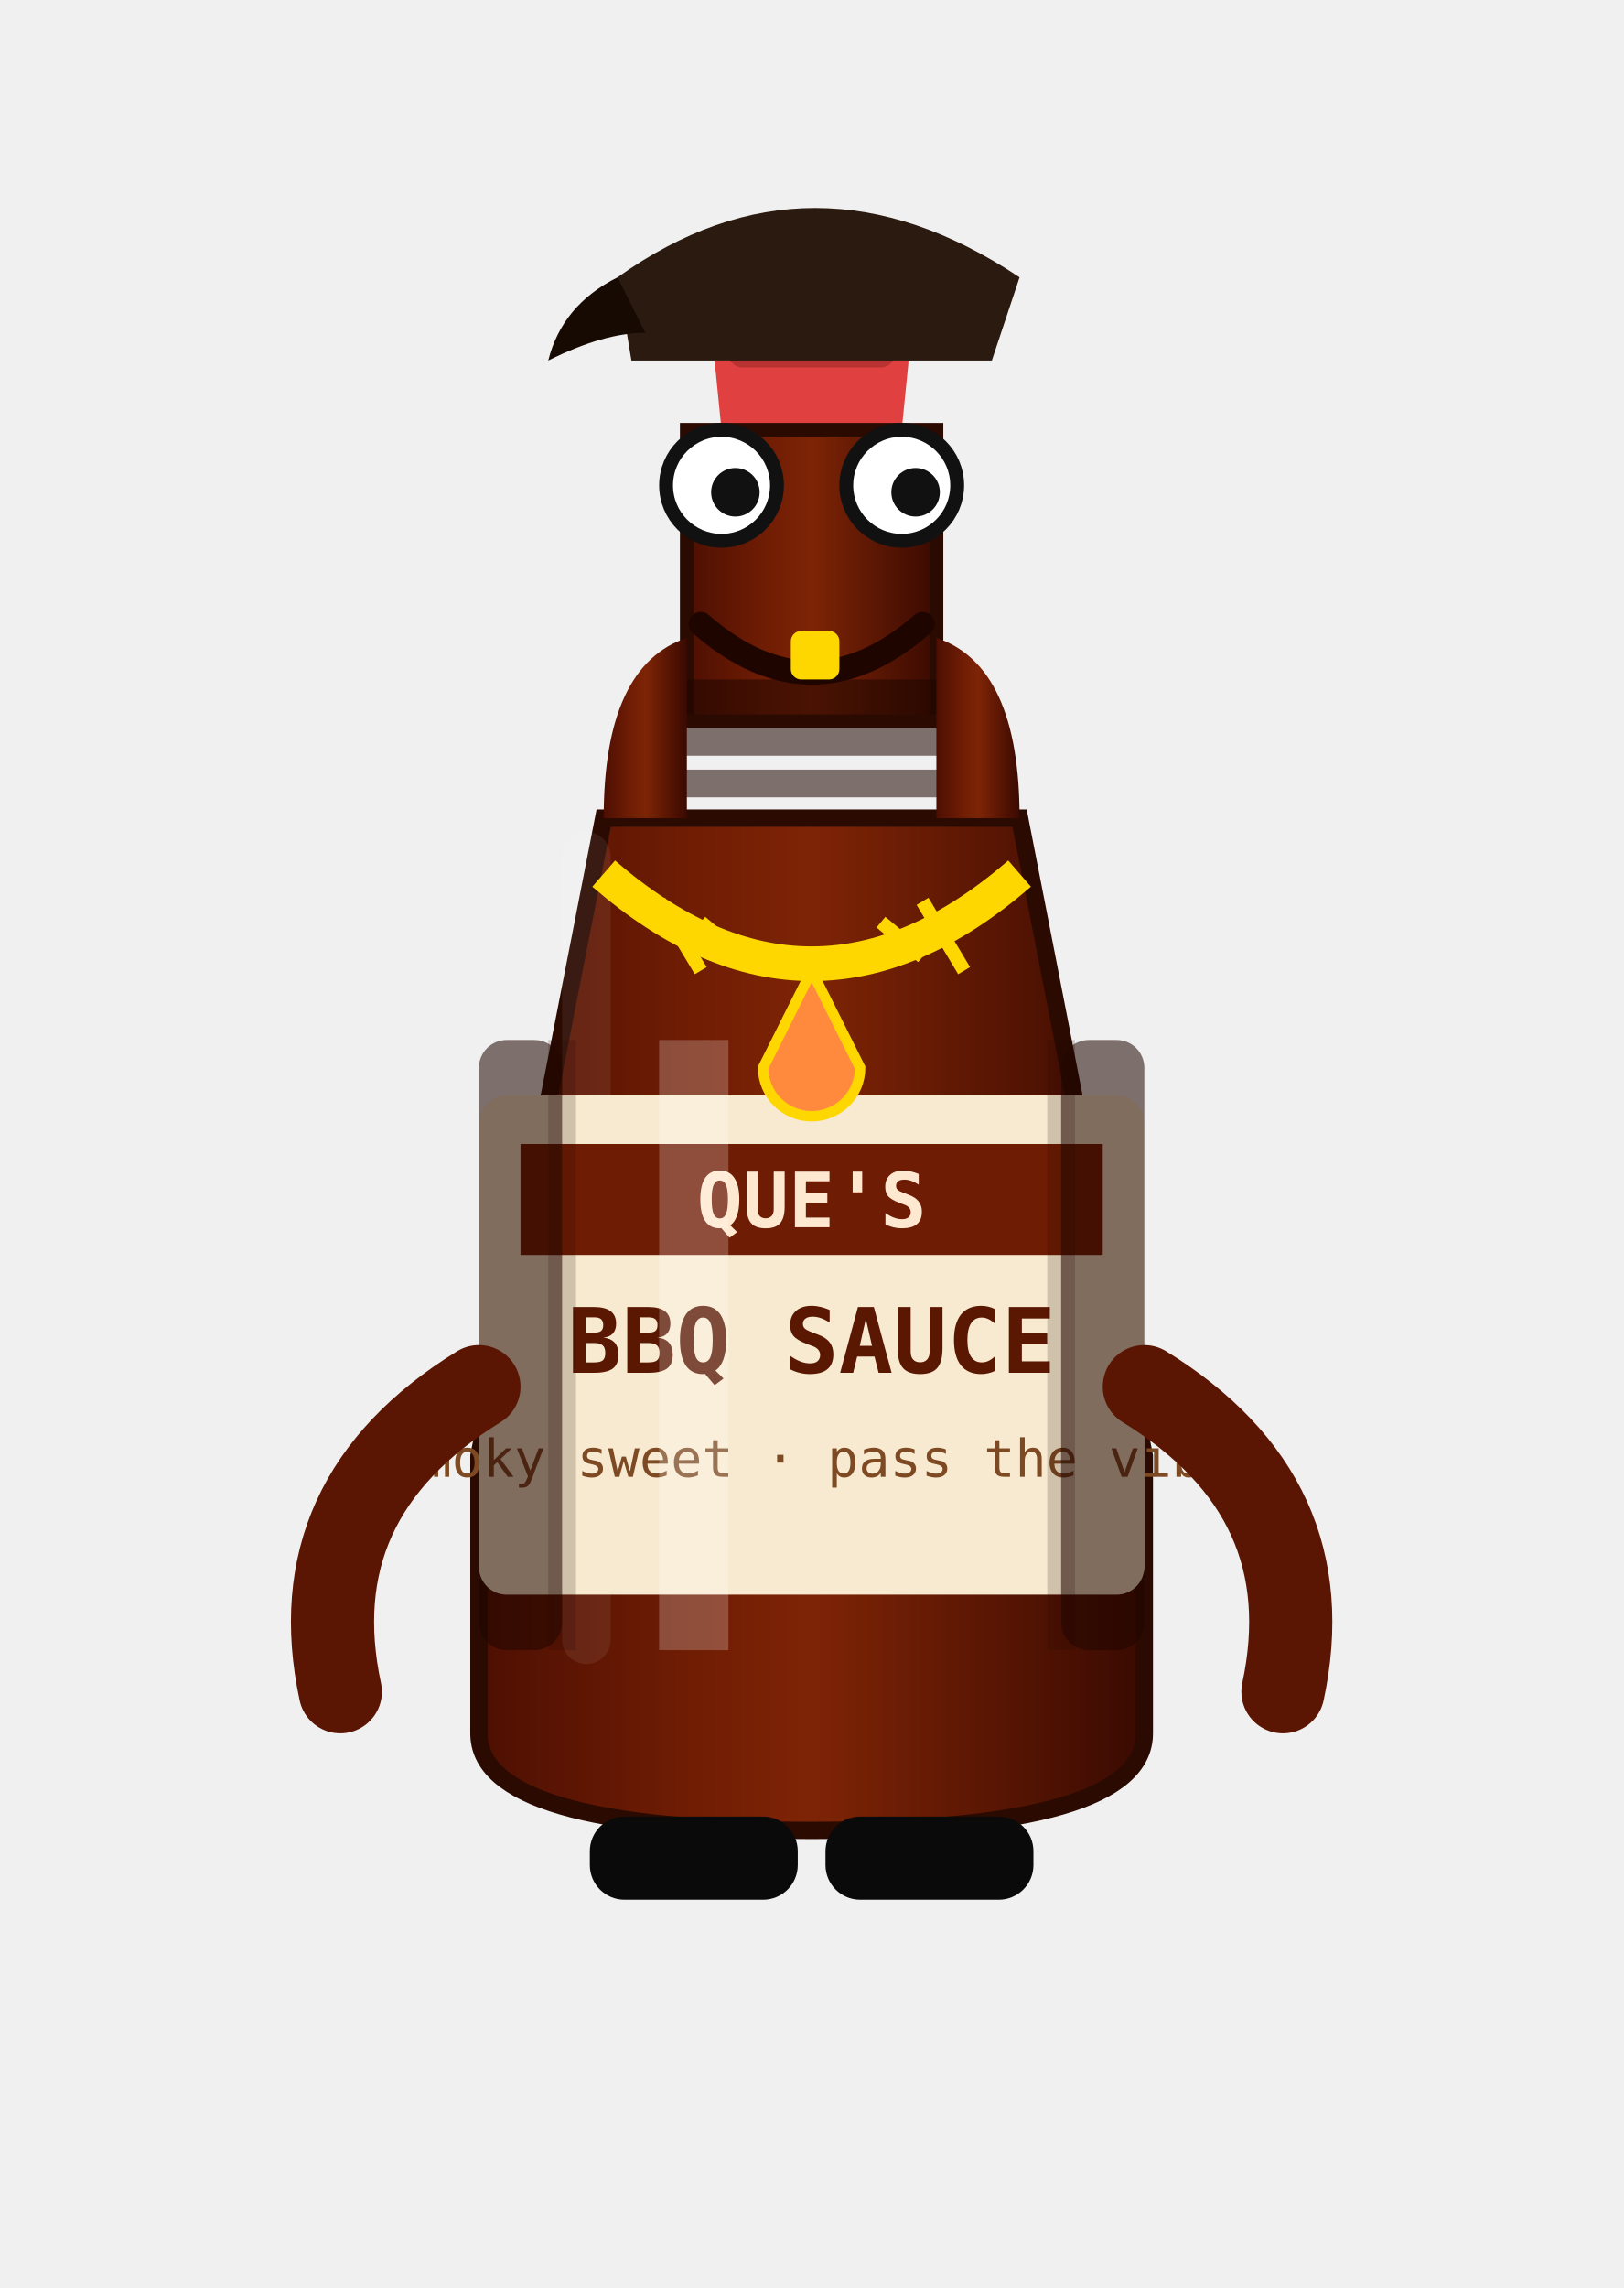
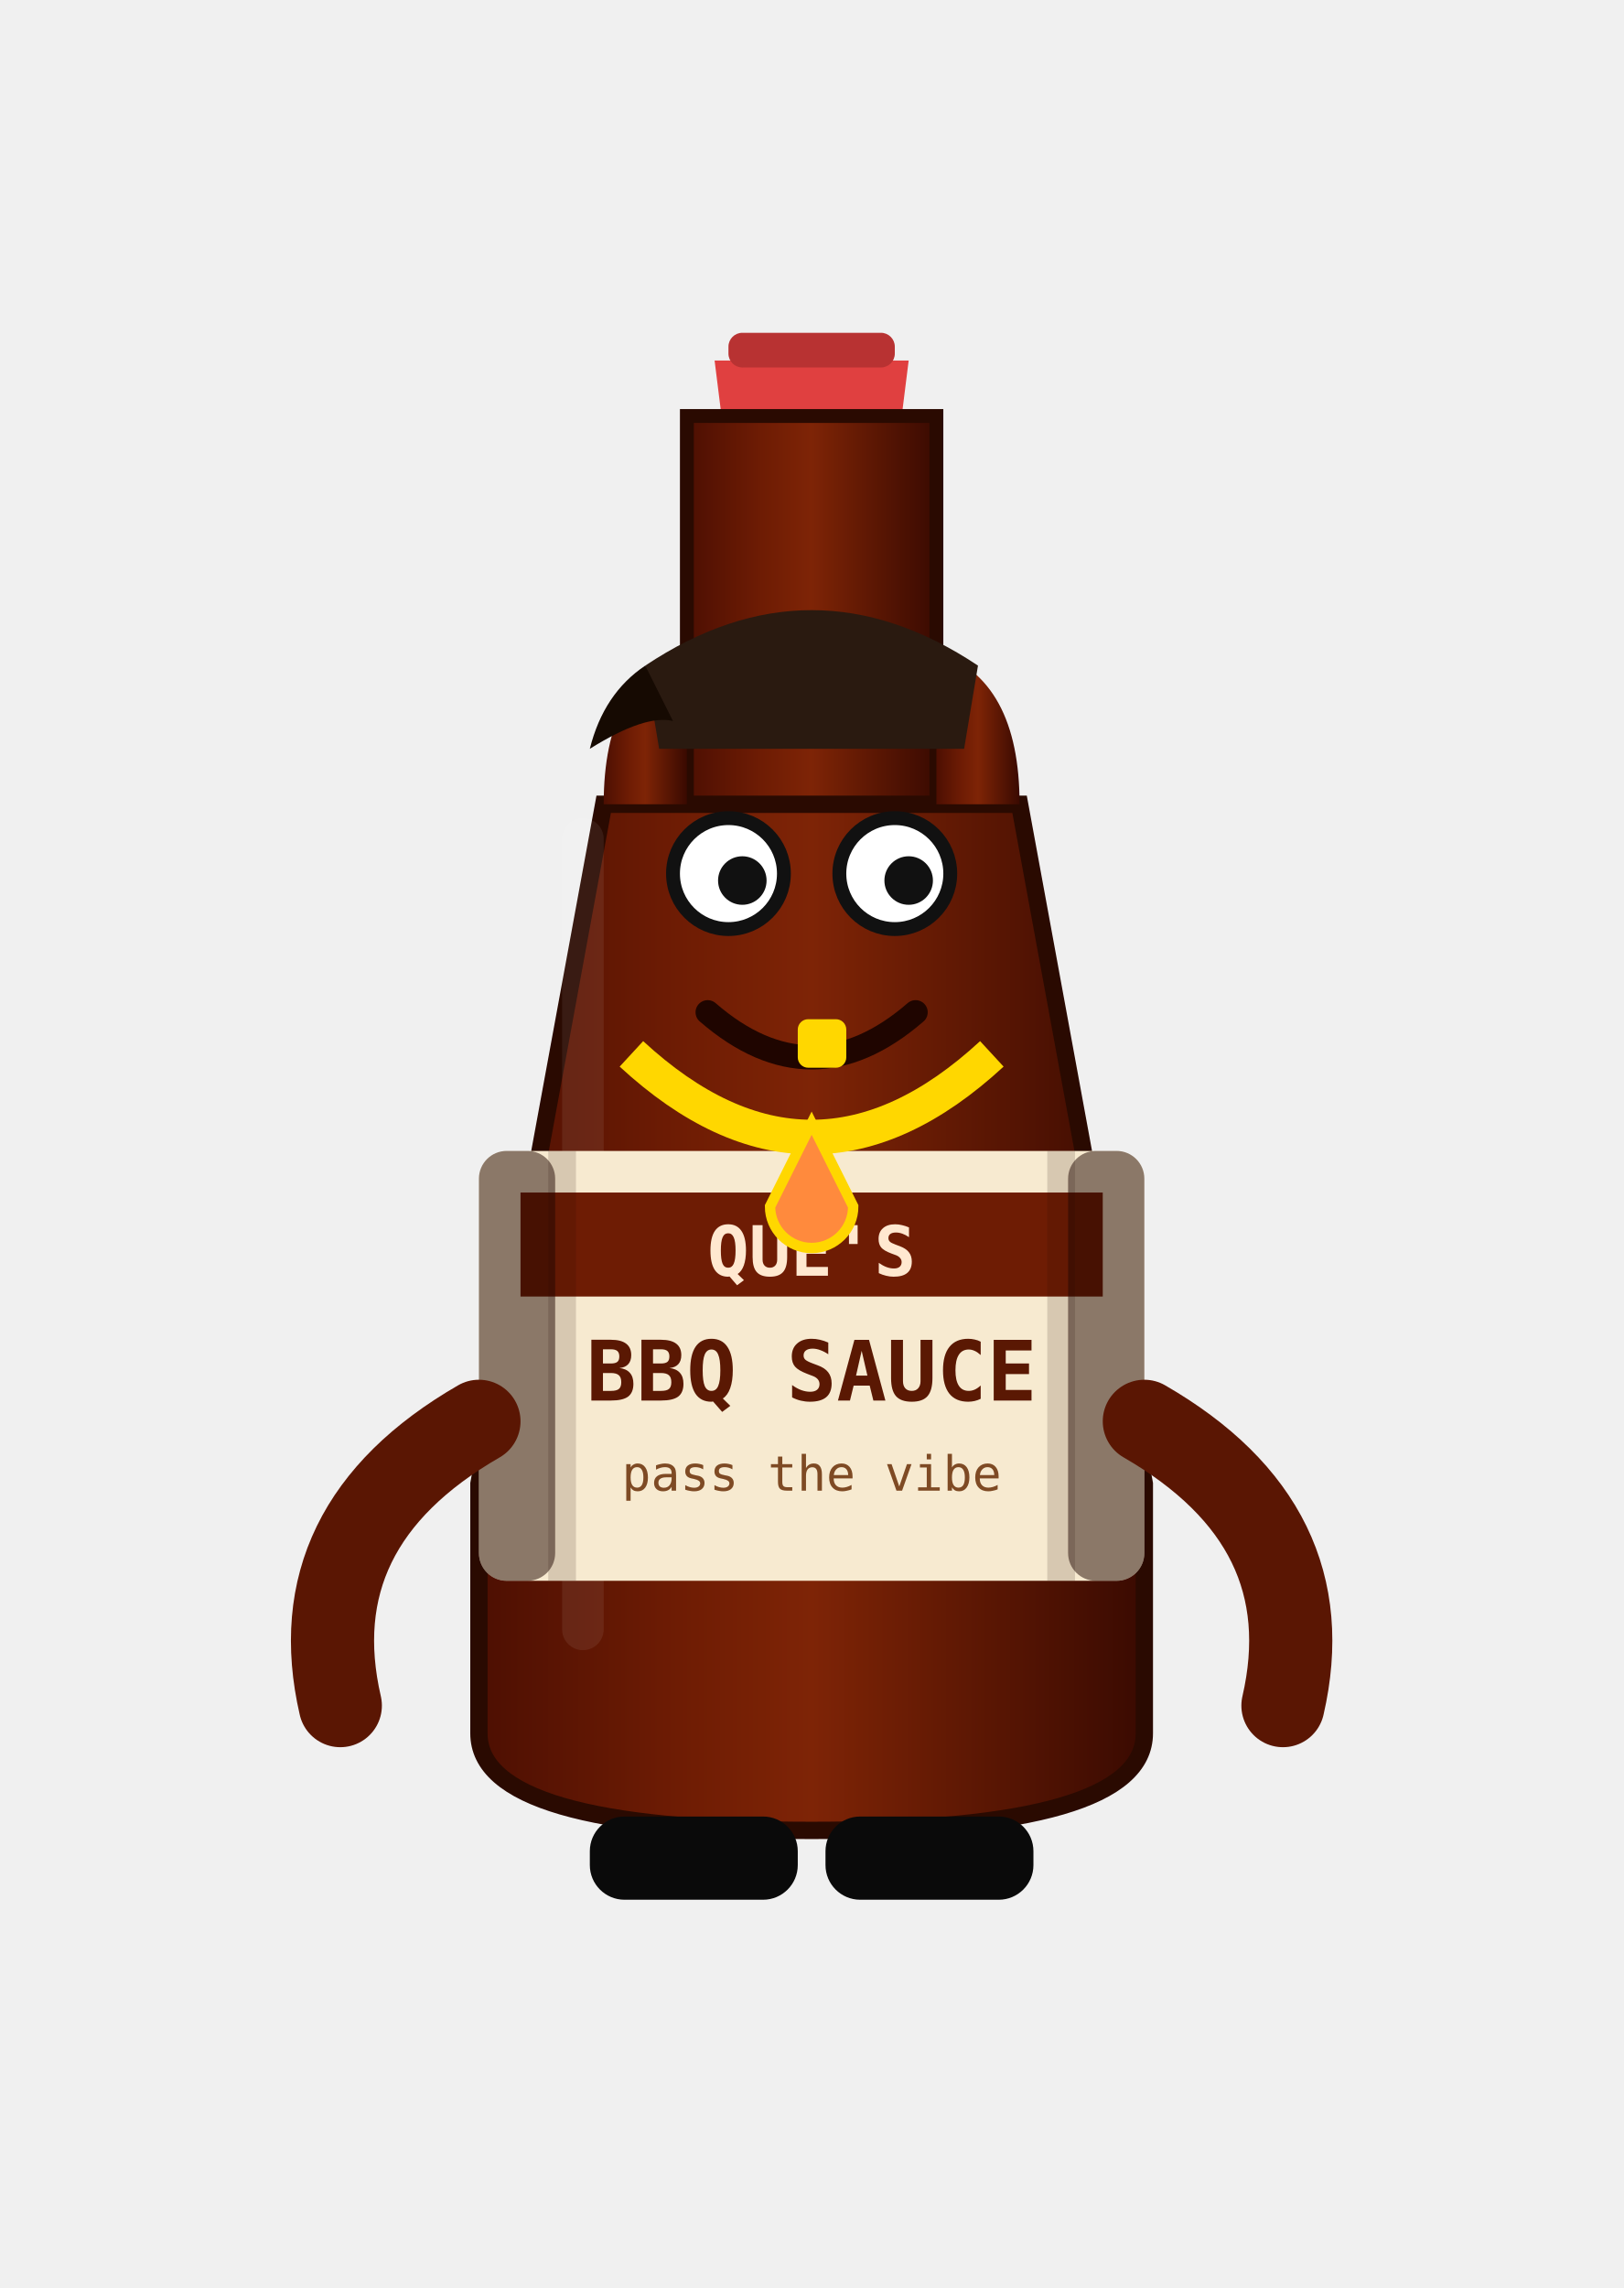
<svg xmlns="http://www.w3.org/2000/svg" id="queSvg" viewBox="0 0 220 330" width="220" height="310">
  <defs>
    <linearGradient id="queBody" x1="0" y1="0" x2="1" y2="0">
      <stop offset="0" stop-color="#4d0f02" />
      <stop offset="0.3" stop-color="#6e1c04" />
      <stop offset="0.5" stop-color="#7e2406" />
      <stop offset="1" stop-color="#3a0a01" />
    </linearGradient>
  </defs>
-   <path d="M96 52 L124 52 L123 62 L97 62 Z" fill="#e04040" />
-   <rect x="98" y="47" width="24" height="6" rx="2" fill="#b83232" />
-   <rect x="92" y="62" width="36" height="42" fill="url(#queBody)" stroke="#2a0a01" stroke-width="2" />
-   <rect x="88" y="98" width="44" height="5" fill="#1f0500" opacity=".55" />
-   <rect x="88" y="105" width="44" height="4" fill="#1f0500" opacity=".55" />
-   <rect x="90" y="111" width="40" height="4" fill="#1f0500" opacity=".55" />
-   <path d="M80 118 L140 118 L158 210 L158 250 Q158 264 110 264 Q62 264 62 250 L62 210 Z" fill="url(#queBody)" stroke="#2a0a01" stroke-width="2.5" />
-   <path d="M80 118 Q80 96 92 92 L92 118 Z" fill="url(#queBody)" />
-   <path d="M140 118 Q140 96 128 92 L128 118 Z" fill="url(#queBody)" />
-   <rect x="74" y="120" width="7" height="120" rx="3.5" fill="#ffffff12" />
+   <path d="M96 52 L124 52 L123 60 L97 60 Z" fill="#e04040" />
+   <rect x="98" y="48" width="24" height="5" rx="2" fill="#b83232" />
+   <rect x="92" y="60" width="36" height="56" fill="url(#queBody)" stroke="#2a0a01" stroke-width="2" />
+   <path d="M80 116 L140 116 L158 214 L158 250 Q158 264 110 264 Q62 264 62 250 L62 214 Z" fill="url(#queBody)" stroke="#2a0a01" stroke-width="2.5" />
+   <path d="M80 116 Q80 98 92 94 L92 116 Z" fill="url(#queBody)" />
+   <path d="M140 116 Q140 98 128 94 L128 116 Z" fill="url(#queBody)" />
+   <rect x="74" y="118" width="6" height="120" rx="3" fill="#ffffff12" />
  <g id="queCap">
-     <path d="M82 40 Q110 20 140 40 L136 52 L84 52 Z" fill="#2a1a10" />
-     <path d="M82 40 Q74 44 72 52 Q80 48 86 48 Z" fill="#160a02" />
+     <path d="M86 96 Q110 80 134 96 L132 108 L88 108 Z" fill="#2a1a10" />
+     <path d="M86 96 Q80 100 78 108 Q86 103 90 104 Z" fill="#160a02" />
  </g>
  <g id="queEyes">
-     <circle cx="97" cy="70" r="8" fill="#fff" stroke="#111" stroke-width="2" />
-     <circle cx="123" cy="70" r="8" fill="#fff" stroke="#111" stroke-width="2" />
-     <circle cx="99" cy="71" r="3.5" fill="#111" />
-     <circle cx="125" cy="71" r="3.5" fill="#111" />
+     <circle cx="98" cy="126" r="8" fill="#fff" stroke="#111" stroke-width="2" />
+     <circle cx="122" cy="126" r="8" fill="#fff" stroke="#111" stroke-width="2" />
+     <circle cx="100" cy="127" r="3.5" fill="#111" />
+     <circle cx="124" cy="127" r="3.5" fill="#111" />
  </g>
  <g id="queMouth">
-     <path d="M94 90 Q110 104 126 90" stroke="#1f0500" stroke-width="3.5" fill="none" stroke-linecap="round" />
-     <rect x="107" y="91" width="7" height="7" rx="1.5" fill="#ffd700" />
+     <path d="M95 146 Q110 159 125 146" stroke="#1f0500" stroke-width="3.5" fill="none" stroke-linecap="round" />
+     <rect x="108" y="147" width="7" height="7" rx="1.5" fill="#ffd700" />
  </g>
  <g id="queLabelWrap">
-     <rect x="62" y="158" width="96" height="72" rx="4" fill="#f7ead0" />
-     <rect x="68" y="165" width="84" height="16" fill="#6e1c04" />
-     <text x="110" y="177" text-anchor="middle" font-family="monospace" font-size="11" font-weight="bold" fill="#ffe8d0">QUE'S</text>
-     <text x="110" y="198" text-anchor="middle" font-family="monospace" font-size="13" font-weight="bold" fill="#5a1803">BBQ SAUCE</text>
-     <text x="110" y="213" text-anchor="middle" font-family="monospace" font-size="7.5" fill="#7e4a24">smoky sweet · pass the vibe</text>
-     <rect x="62" y="150" width="12" height="88" rx="4" fill="#1f0500" opacity=".55" />
-     <rect x="146" y="150" width="12" height="88" rx="4" fill="#1f0500" opacity=".55" />
-     <rect x="72" y="150" width="4" height="88" fill="#1f0500" opacity=".18" />
-     <rect x="144" y="150" width="4" height="88" fill="#1f0500" opacity=".18" />
-     <rect x="88" y="150" width="10" height="88" fill="#ffffff" opacity=".22" />
+     <rect x="62" y="166" width="96" height="62" rx="4" fill="#f7ead0" />
+     <rect x="68" y="172" width="84" height="15" fill="#6e1c04" />
+     <text x="110" y="184" text-anchor="middle" font-family="monospace" font-size="10" font-weight="bold" fill="#ffe8d0">QUE'S</text>
+     <text x="110" y="202" text-anchor="middle" font-family="monospace" font-size="12" font-weight="bold" fill="#5a1803">BBQ SAUCE</text>
+     <text x="110" y="215" text-anchor="middle" font-family="monospace" font-size="7" fill="#7e4a24">pass the vibe</text>
+     <rect x="62" y="166" width="11" height="62" rx="4" fill="#1f0500" opacity=".5" />
+     <rect x="147" y="166" width="11" height="62" rx="4" fill="#1f0500" opacity=".5" />
+     <rect x="72" y="166" width="4" height="62" fill="#1f0500" opacity=".15" />
+     <rect x="144" y="166" width="4" height="62" fill="#1f0500" opacity=".15" />
  </g>
  <g id="queChain">
-     <path d="M80 126 Q110 152 140 126" stroke="#ffd700" stroke-width="5" fill="none" />
-     <path d="M88 130 L94 140 M94 133 L100 138 M126 130 L132 140 M120 133 L126 138" stroke="#ffd700" stroke-width="2" />
-     <path d="M110 140 l-7 14 a7 7 0 0 0 14 0 Z" fill="#ff8a3d" stroke="#ffd700" stroke-width="1.5" />
+     <path d="M84 152 Q110 176 136 152" stroke="#ffd700" stroke-width="5" fill="none" />
+     <path d="M110 162 l-6 12 a6 6 0 0 0 12 0 Z" fill="#ff8a3d" stroke="#ffd700" stroke-width="1.5" />
  </g>
  <g id="queArmL">
-     <path d="M62 200 Q36 216 42 244" stroke="#5a1603" stroke-width="12" stroke-linecap="round" fill="none" />
+     <path d="M62 205 Q36 220 42 246" stroke="#5a1603" stroke-width="12" stroke-linecap="round" fill="none" />
  </g>
  <g id="queArmR">
-     <path d="M158 200 Q184 216 178 244" stroke="#5a1603" stroke-width="12" stroke-linecap="round" fill="none" />
+     <path d="M158 205 Q184 220 178 246" stroke="#5a1603" stroke-width="12" stroke-linecap="round" fill="none" />
  </g>
  <rect x="78" y="262" width="30" height="12" rx="5" fill="#0a0a0a" />
  <rect x="112" y="262" width="30" height="12" rx="5" fill="#0a0a0a" />
</svg>
